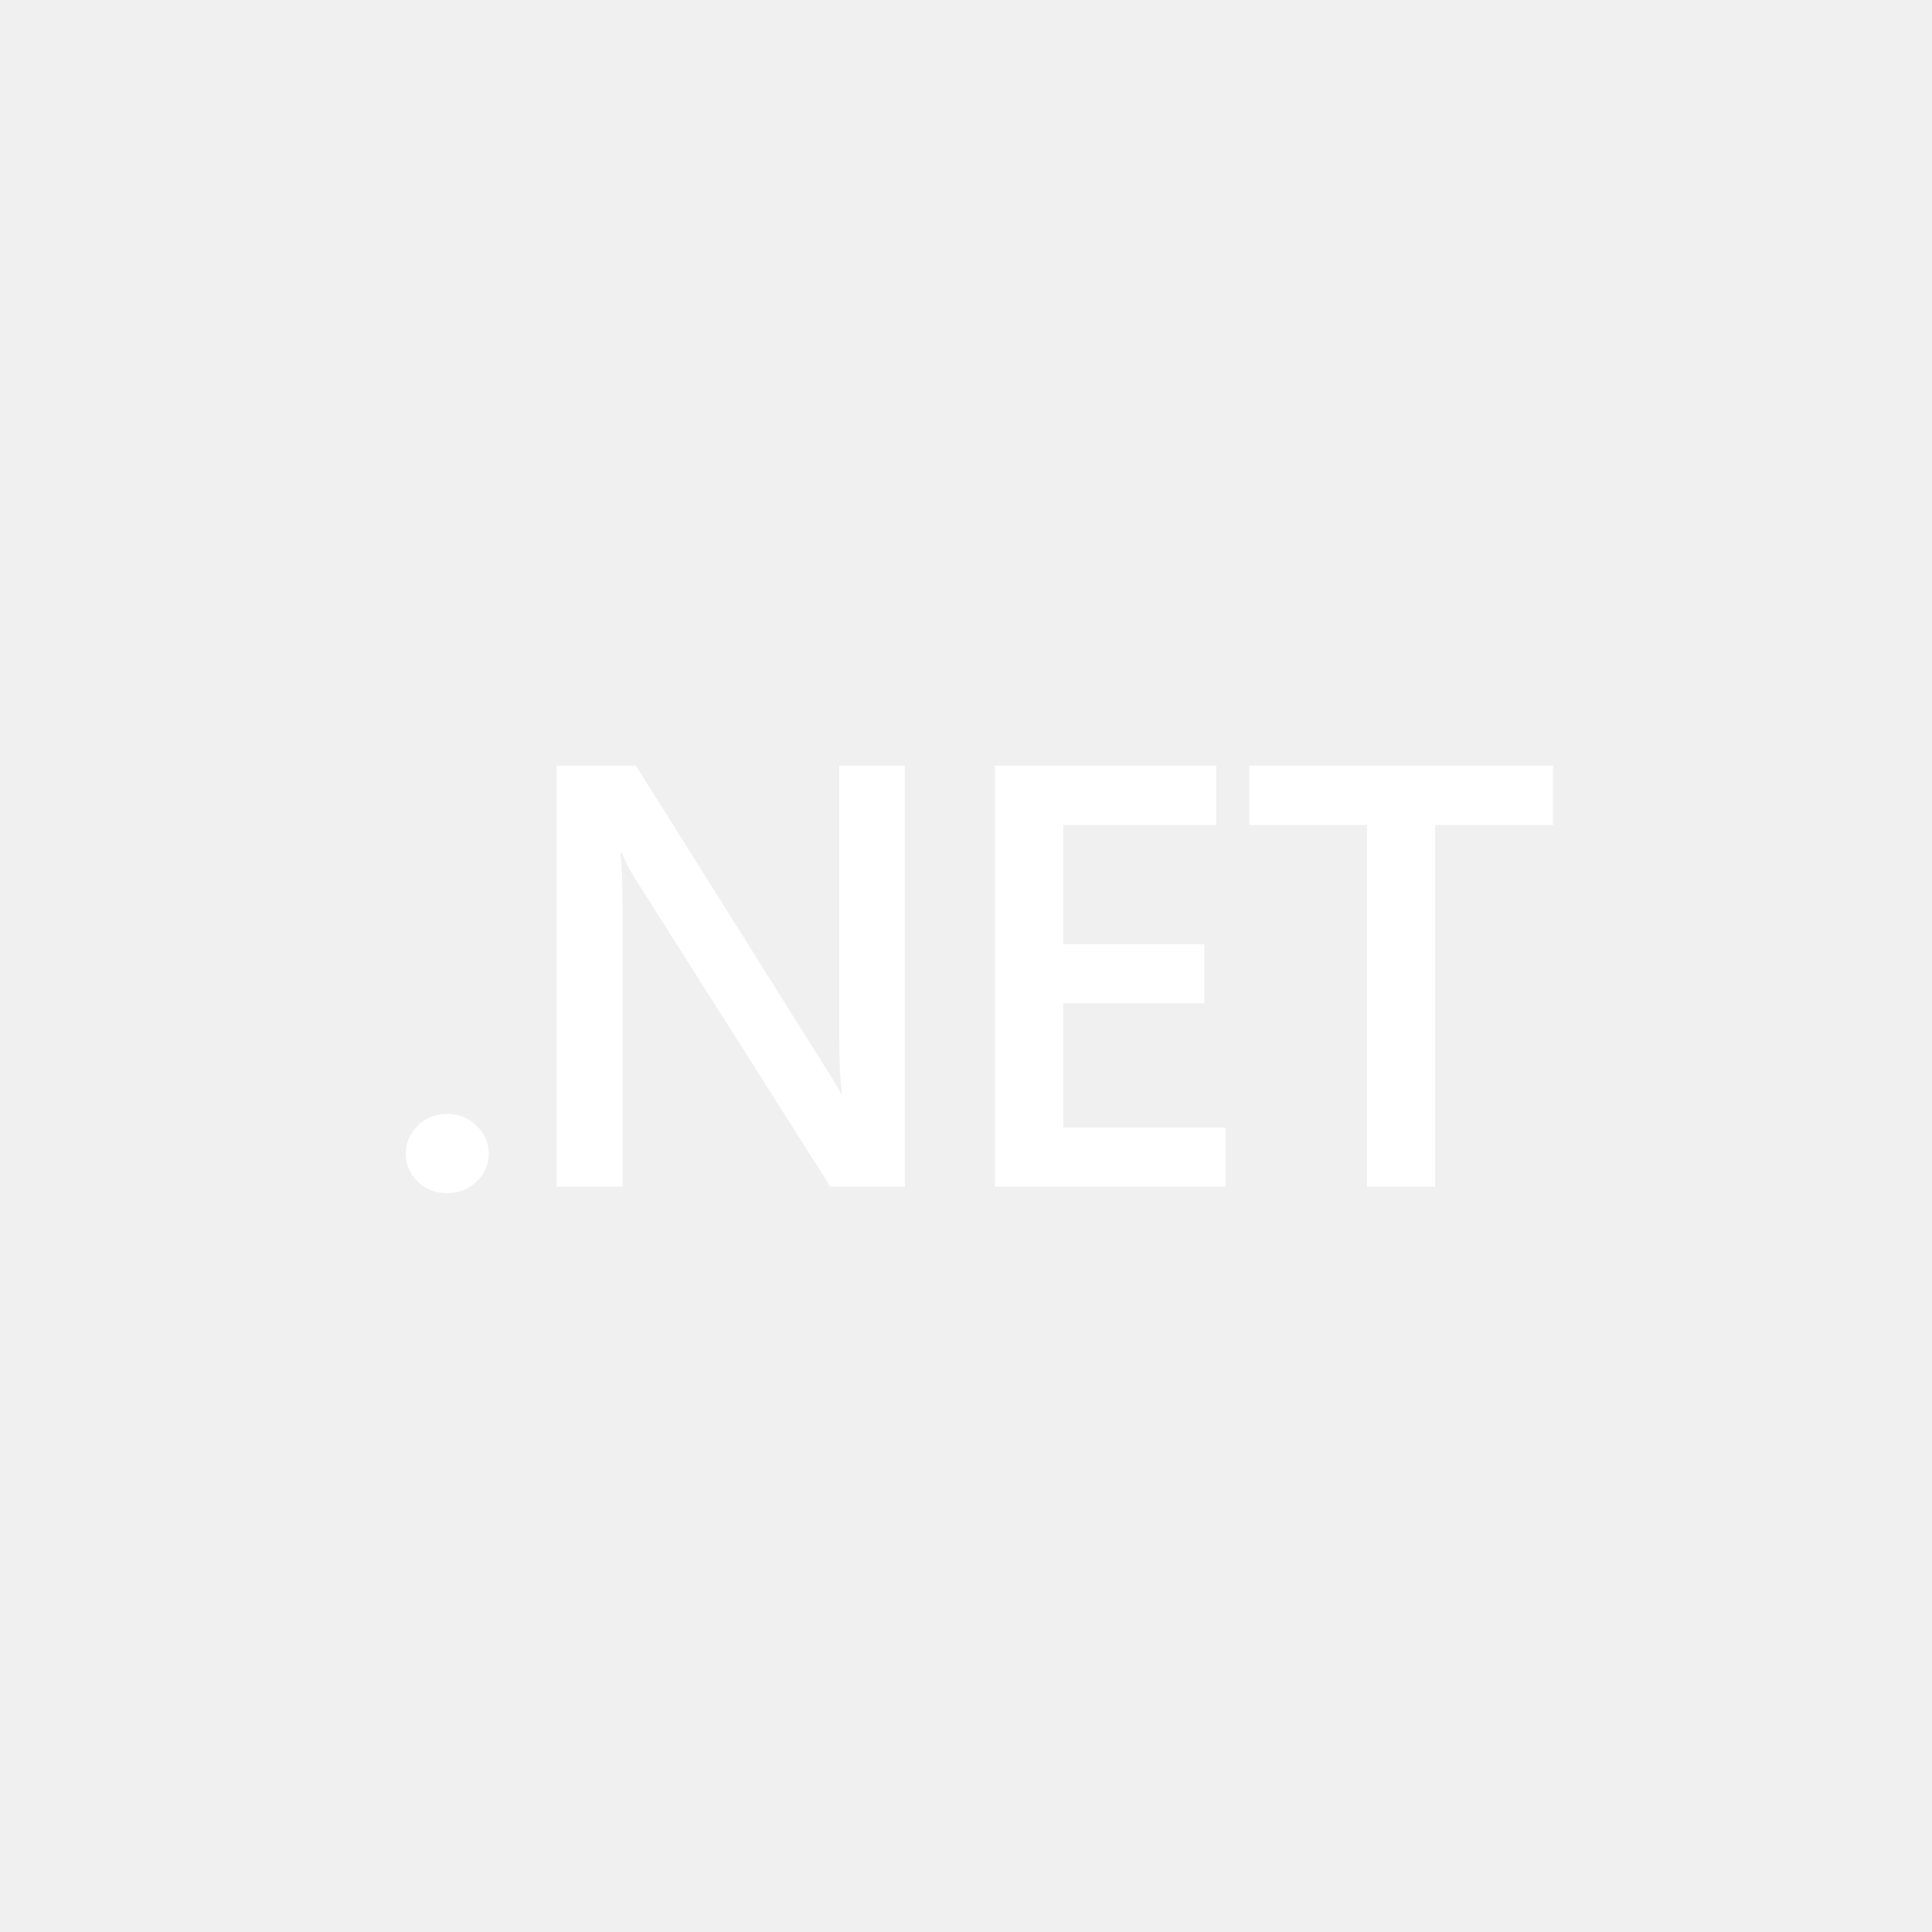
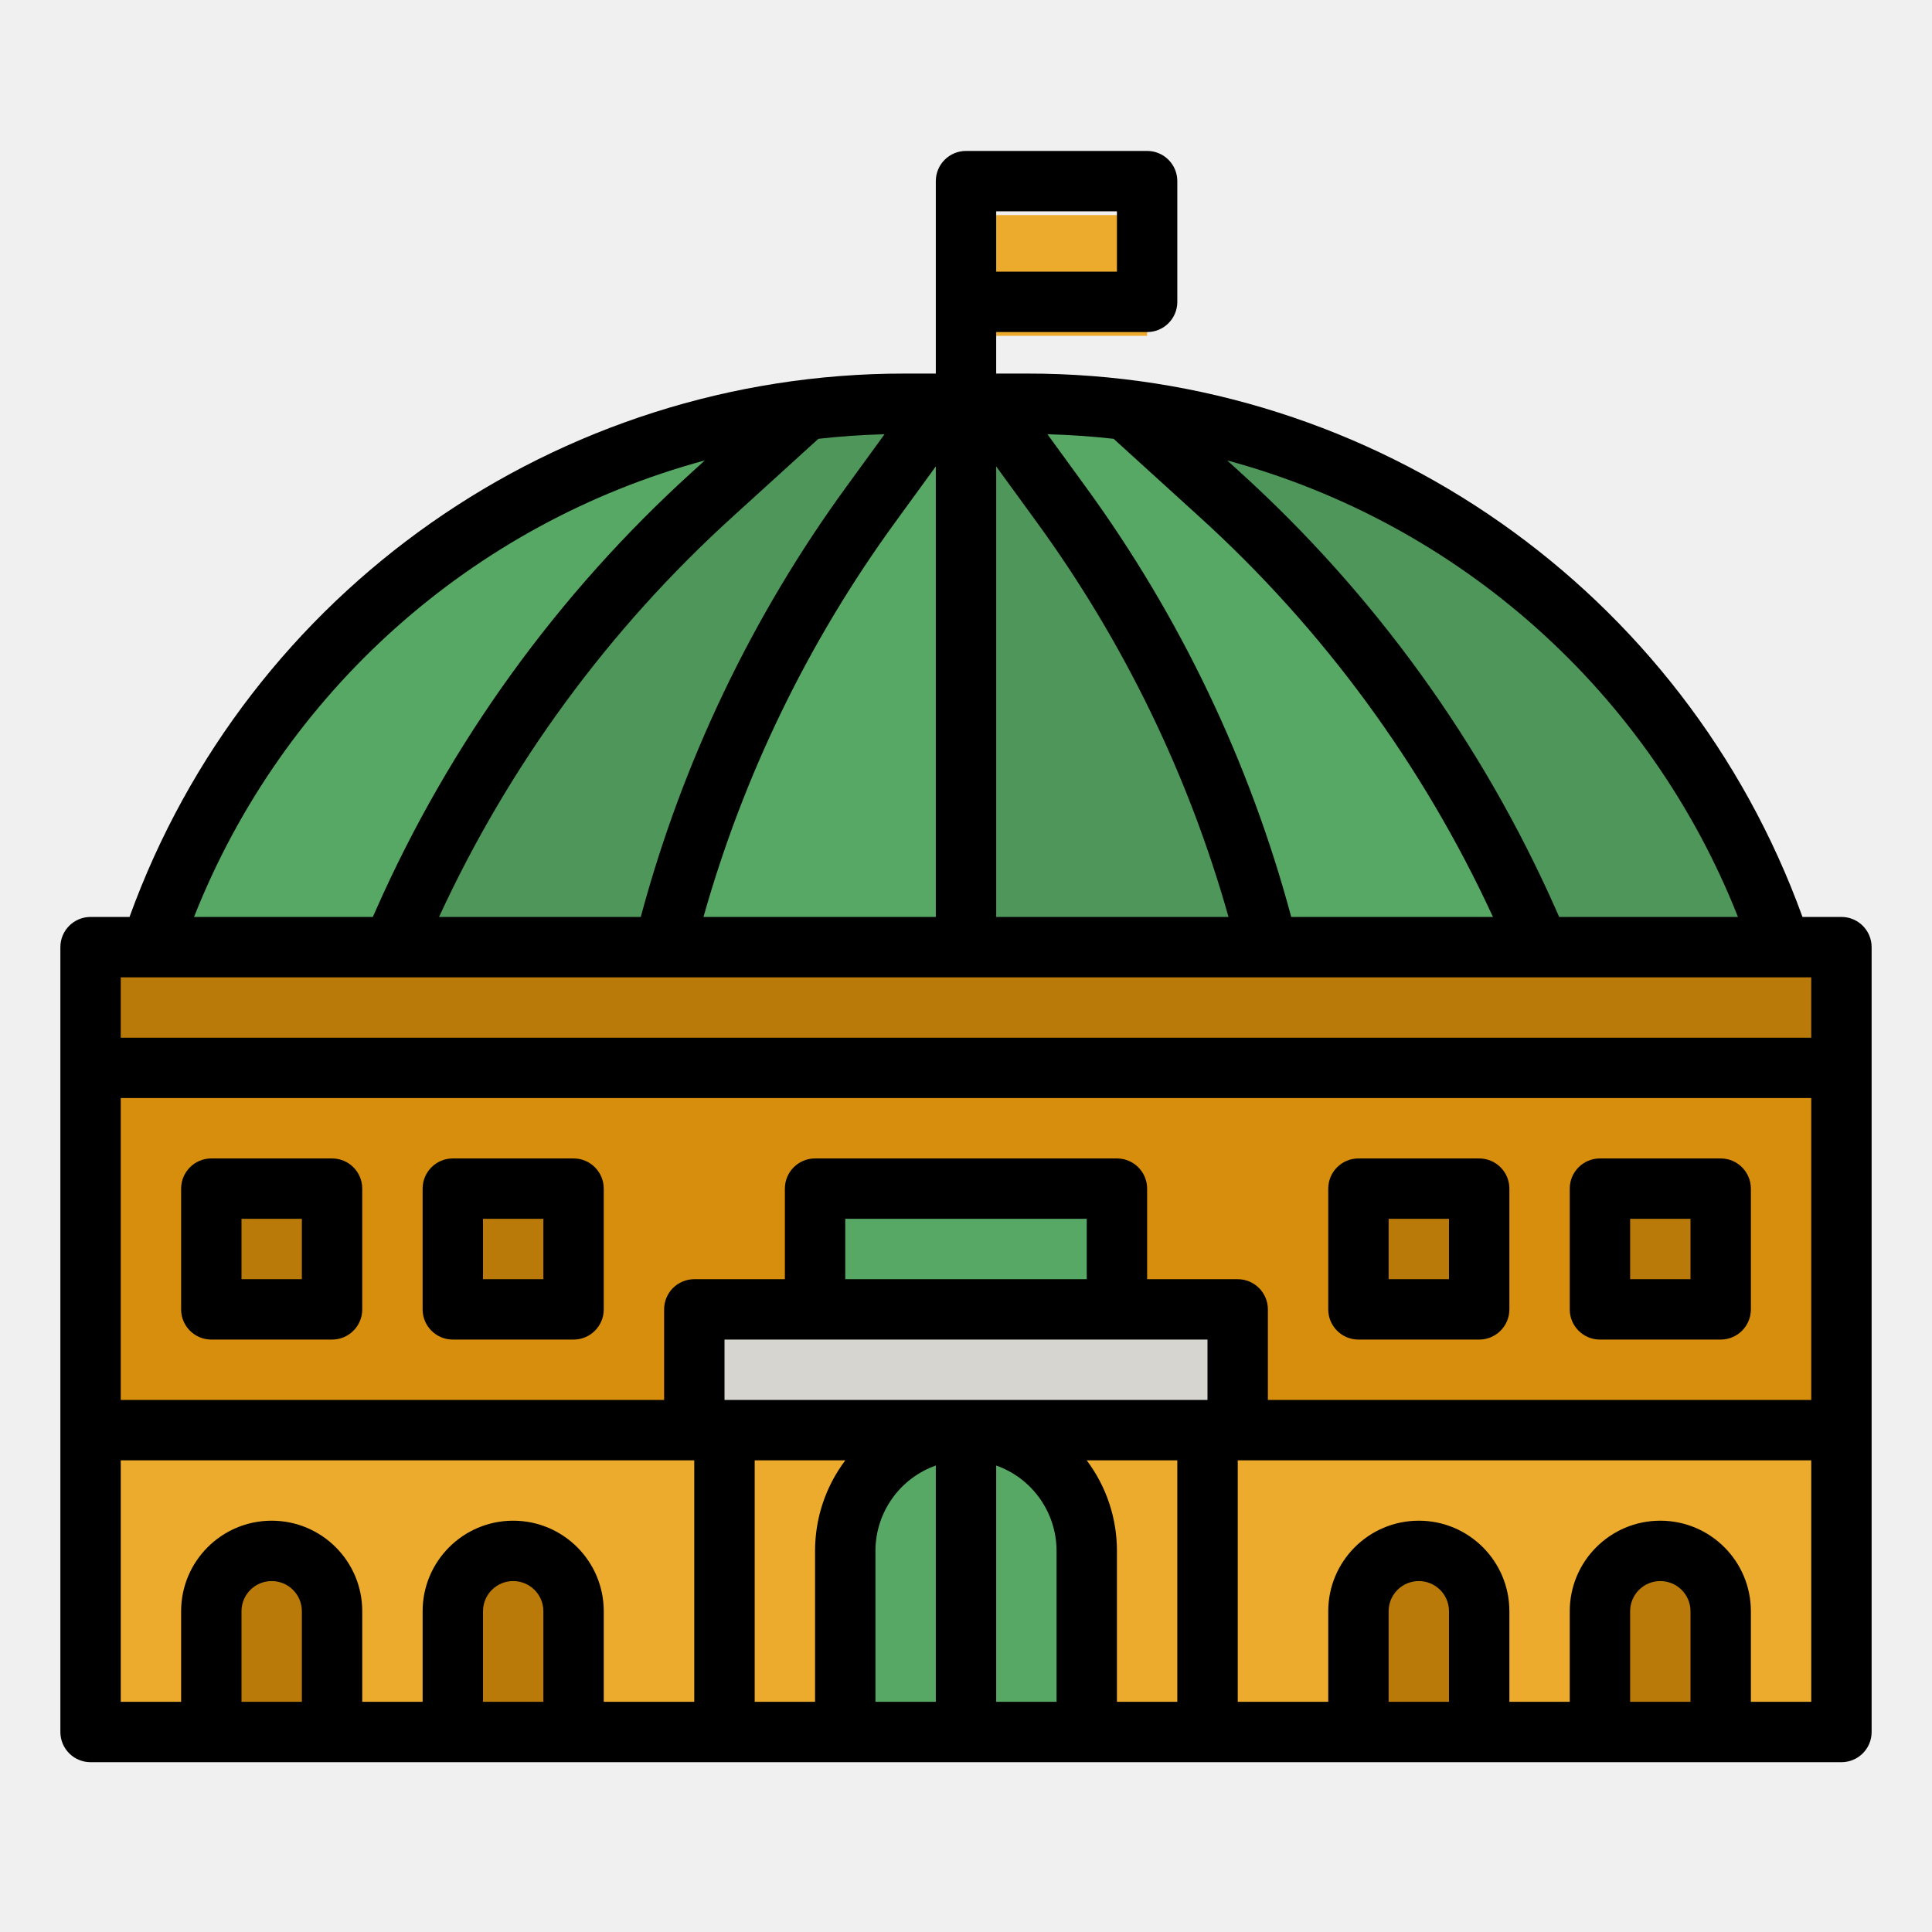
- <svg xmlns="http://www.w3.org/2000/svg" width="456" height="456" viewBox="0 0 456 456" version="1.1" xml:space="preserve" style="fill-rule:evenodd;clip-rule:evenodd;stroke-linejoin:round;stroke-miterlimit:2;">
-   <path d="m 105.5,281.609 c -2.703,0 -5.001,-0.9 -6.893,-2.702 -1.892,-1.848 -2.838,-4.042 -2.838,-6.582 0,-2.587 0.946,-4.804 2.838,-6.652 1.892,-1.848 4.19,-2.772 6.893,-2.772 2.748,0 5.068,0.924 6.96,2.772 1.937,1.848 2.906,4.064 2.906,6.652 0,2.54 -0.968,4.734 -2.906,6.582 -1.892,1.802 -4.212,2.702 -6.96,2.702 z" style="fill:#ffffff;fill-rule:nonzero;stroke-width:0.838" />
-   <path d="M 213.561,280.084 H 195.99 L 149.7,207.054 c -1.171,-1.848 -2.14,-3.765 -2.906,-5.751 h -0.406 c 0.361,2.125 0.541,6.675 0.541,13.65 v 65.132 h -15.543 v -99.36 h 18.719 l 44.737,71.298 c 1.892,2.957 3.109,4.989 3.649,6.098 h 0.27 c -0.45,-2.632 -0.676,-7.09 -0.676,-13.373 v -64.023 h 15.476 z" style="fill:#ffffff;fill-rule:nonzero;stroke-width:0.838" />
-   <path d="m 289.251,280.084 h -54.401 v -99.36 h 52.238 v 13.997 h -36.154 v 28.131 h 33.316 v 13.927 h -33.316 v 29.378 h 38.316 z" style="fill:#ffffff;fill-rule:nonzero;stroke-width:0.838" />
-   <path d="M 366.565,194.721 H 338.722 v 85.363 h -16.084 v -85.363 h -27.775 v -13.997 h 71.701 z" style="fill:#ffffff;fill-rule:nonzero;stroke-width:0.838" />
+ <svg xmlns="http://www.w3.org/2000/svg" id="filled_outline" height="512" viewBox="0 0 512 512" width="512" data-name="filled outline">
+   <path d="m256 57h48v32h-48z" fill="#ecab2c" />
+   <path d="m472 256h-432a210.6 210.6 0 0 1 199.789-144h32.422a210.6 210.6 0 0 1 199.789 144z" fill="#57a865" />
+   <path d="m24 288h464v176h-464z" fill="#d78e0c" />
+   <path d="m24 384h464v80h-464z" fill="#ecab2c" />
+   <path d="m184 384h144v80h-144z" fill="#b97a0a" />
+   <path d="m192 384h128v80h-128z" fill="#ecab2c" />
+   <path d="m288 464h-64v-48a32 32 0 0 1 32-32 32 32 0 0 1 32 32z" fill="#57a865" />
+   <path d="m264 385.01v78.99h-16v-78.99a32.188 32.188 0 0 1 16 0z" fill="#57a865" />
+   <path d="m136 416a16 16 0 0 1 16 16v32a0 0 0 0 1 0 0h-32a0 0 0 0 1 0 0v-32a16 16 0 0 1 16-16z" fill="#b97a0a" />
+   <path d="m72 416a16 16 0 0 1 16 16v32a0 0 0 0 1 0 0h-32a0 0 0 0 1 0 0v-32a16 16 0 0 1 16-16z" fill="#b97a0a" />
+   <path d="m440 416a16 16 0 0 1 16 16v32a0 0 0 0 1 0 0h-32a0 0 0 0 1 0 0v-32a16 16 0 0 1 16-16z" fill="#b97a0a" />
+   <path d="m376 416a16 16 0 0 1 16 16v32a0 0 0 0 1 0 0h-32a0 0 0 0 1 0 0v-32a16 16 0 0 1 16-16z" fill="#b97a0a" />
+   <path d="m184 352h144v32h-144z" fill="#d6d5d0" />
+   <path d="m184 376h144v8h-144z" fill="#aeadaa" />
+   <path d="m216 320h80v32h-80z" fill="#57a865" />
+   <path d="m216 344.288h80v7.712h-80z" fill="#4e965a" />
+   <g fill="#b97a0a">
+     <path d="m56 320h32v32h-32z" />
+     <path d="m120 320h32v32h-32z" />
+     <path d="m360 320h32v32h-32z" />
+     <path d="m424 320h32v32h-32z" />
+     <path d="m24 256h464v32h-464z" />
+   </g>
+   <path d="m256 112h5.818l-5.818-8-5.818 8z" fill="none" />
+   <path d="m472 256a210.61 210.61 0 0 0 -173.369-142.335l24.51 22.281a339.509 339.509 0 0 1 81.872 113.334l2.987 6.72z" fill="#4e965a" />
+   <path d="m281.2 138.648-19.382-26.648h-5.818v144h80a339.526 339.526 0 0 0 -54.8-117.352z" fill="#4e965a" />
+   <path d="m230.8 138.648 19.382-26.648h-10.393a211.092 211.092 0 0 0 -26.42 1.665l-24.51 22.281a339.509 339.509 0 0 0 -81.872 113.334l-2.987 6.72h72a339.526 339.526 0 0 1 54.8-117.352z" fill="#4e965a" />
+   <path d="m56 355h32a8 8 0 0 0 8-8v-32a8 8 0 0 0 -8-8h-32a8 8 0 0 0 -8 8v32a8 8 0 0 0 8 8zm8-32h16v16h-16z" />
+   <path d="m120 355h32a8 8 0 0 0 8-8v-32a8 8 0 0 0 -8-8h-32a8 8 0 0 0 -8 8v32a8 8 0 0 0 8 8zm8-32h16v16h-16z" />
+   <path d="m360 355h32a8 8 0 0 0 8-8v-32a8 8 0 0 0 -8-8h-32a8 8 0 0 0 -8 8v32a8 8 0 0 0 8 8zm8-32h16v16h-16z" />
+   <path d="m424 355h32a8 8 0 0 0 8-8v-32a8 8 0 0 0 -8-8h-32a8 8 0 0 0 -8 8v32a8 8 0 0 0 8 8zm8-32h16v16h-16z" />
+   <path d="m488 243h-10.324a218.3 218.3 0 0 0 -205.465-144h-8.211v-11h40a8 8 0 0 0 8-8v-32a8 8 0 0 0 -8-8h-48a8 8 0 0 0 -8 8v51h-8.211a218.3 218.3 0 0 0 -205.465 144h-10.324a8 8 0 0 0 -8 8v208a8 8 0 0 0 8 8h464a8 8 0 0 0 8-8v-208a8 8 0 0 0 -8-8zm-224-187h32v16h-32zm196.578 187h-47.378l-.875-1.969a345.414 345.414 0 0 0 -83.8-116.005l-3.312-3.011a202.3 202.3 0 0 1 135.365 120.985zm-165.452-126.71 22.633 20.576a329.37 329.37 0 0 1 77.891 106.134h-53.461a345.821 345.821 0 0 0 -54.521-114.057l-10.083-13.864q8.852.233 17.541 1.211zm-31.126 7.31 10.729 14.753a329.825 329.825 0 0 1 50.842 104.647h-61.571zm-16 0v119.4h-61.571a329.825 329.825 0 0 1 50.842-104.646zm-31.126-7.311q8.682-.981 17.541-1.211l-10.083 13.864a345.821 345.821 0 0 0 -54.521 114.058h-53.461a329.37 329.37 0 0 1 77.891-106.134zm-30.084 5.725-3.312 3.011a345.414 345.414 0 0 0 -83.8 116.005l-.878 1.97h-47.378a202.3 202.3 0 0 1 135.368-120.985zm-106.79 328.986h-16v-24a8 8 0 0 1 16 0zm64 0h-16v-24a8 8 0 0 1 16 0zm40 0h-24v-24a24 24 0 0 0 -48 0v24h-16v-24a24 24 0 0 0 -48 0v24h-16v-64h152zm32-40v40h-16v-64h24.022a39.788 39.788 0 0 0 -8.022 24zm32 40h-16v-40a24.039 24.039 0 0 1 16-22.624zm32 0h-16v-62.624a24.039 24.039 0 0 1 16 22.624zm32 0h-16v-40a39.788 39.788 0 0 0 -8.022-24h24.022zm8-80h-128v-16h128zm-96-32v-16h64v16zm160 112h-16v-24a8 8 0 0 1 16 0zm64 0h-16v-24a8 8 0 0 1 16 0zm32 0h-16v-24a24 24 0 0 0 -48 0v24h-16v-24a24 24 0 0 0 -48 0v24h-24v-64h152zm0-80h-144v-24a8 8 0 0 0 -8-8h-24v-24a8 8 0 0 0 -8-8h-80a8 8 0 0 0 -8 8v24h-24a8 8 0 0 0 -8 8v24h-144v-80h448zm0-96h-448v-16h448z" />
</svg>
